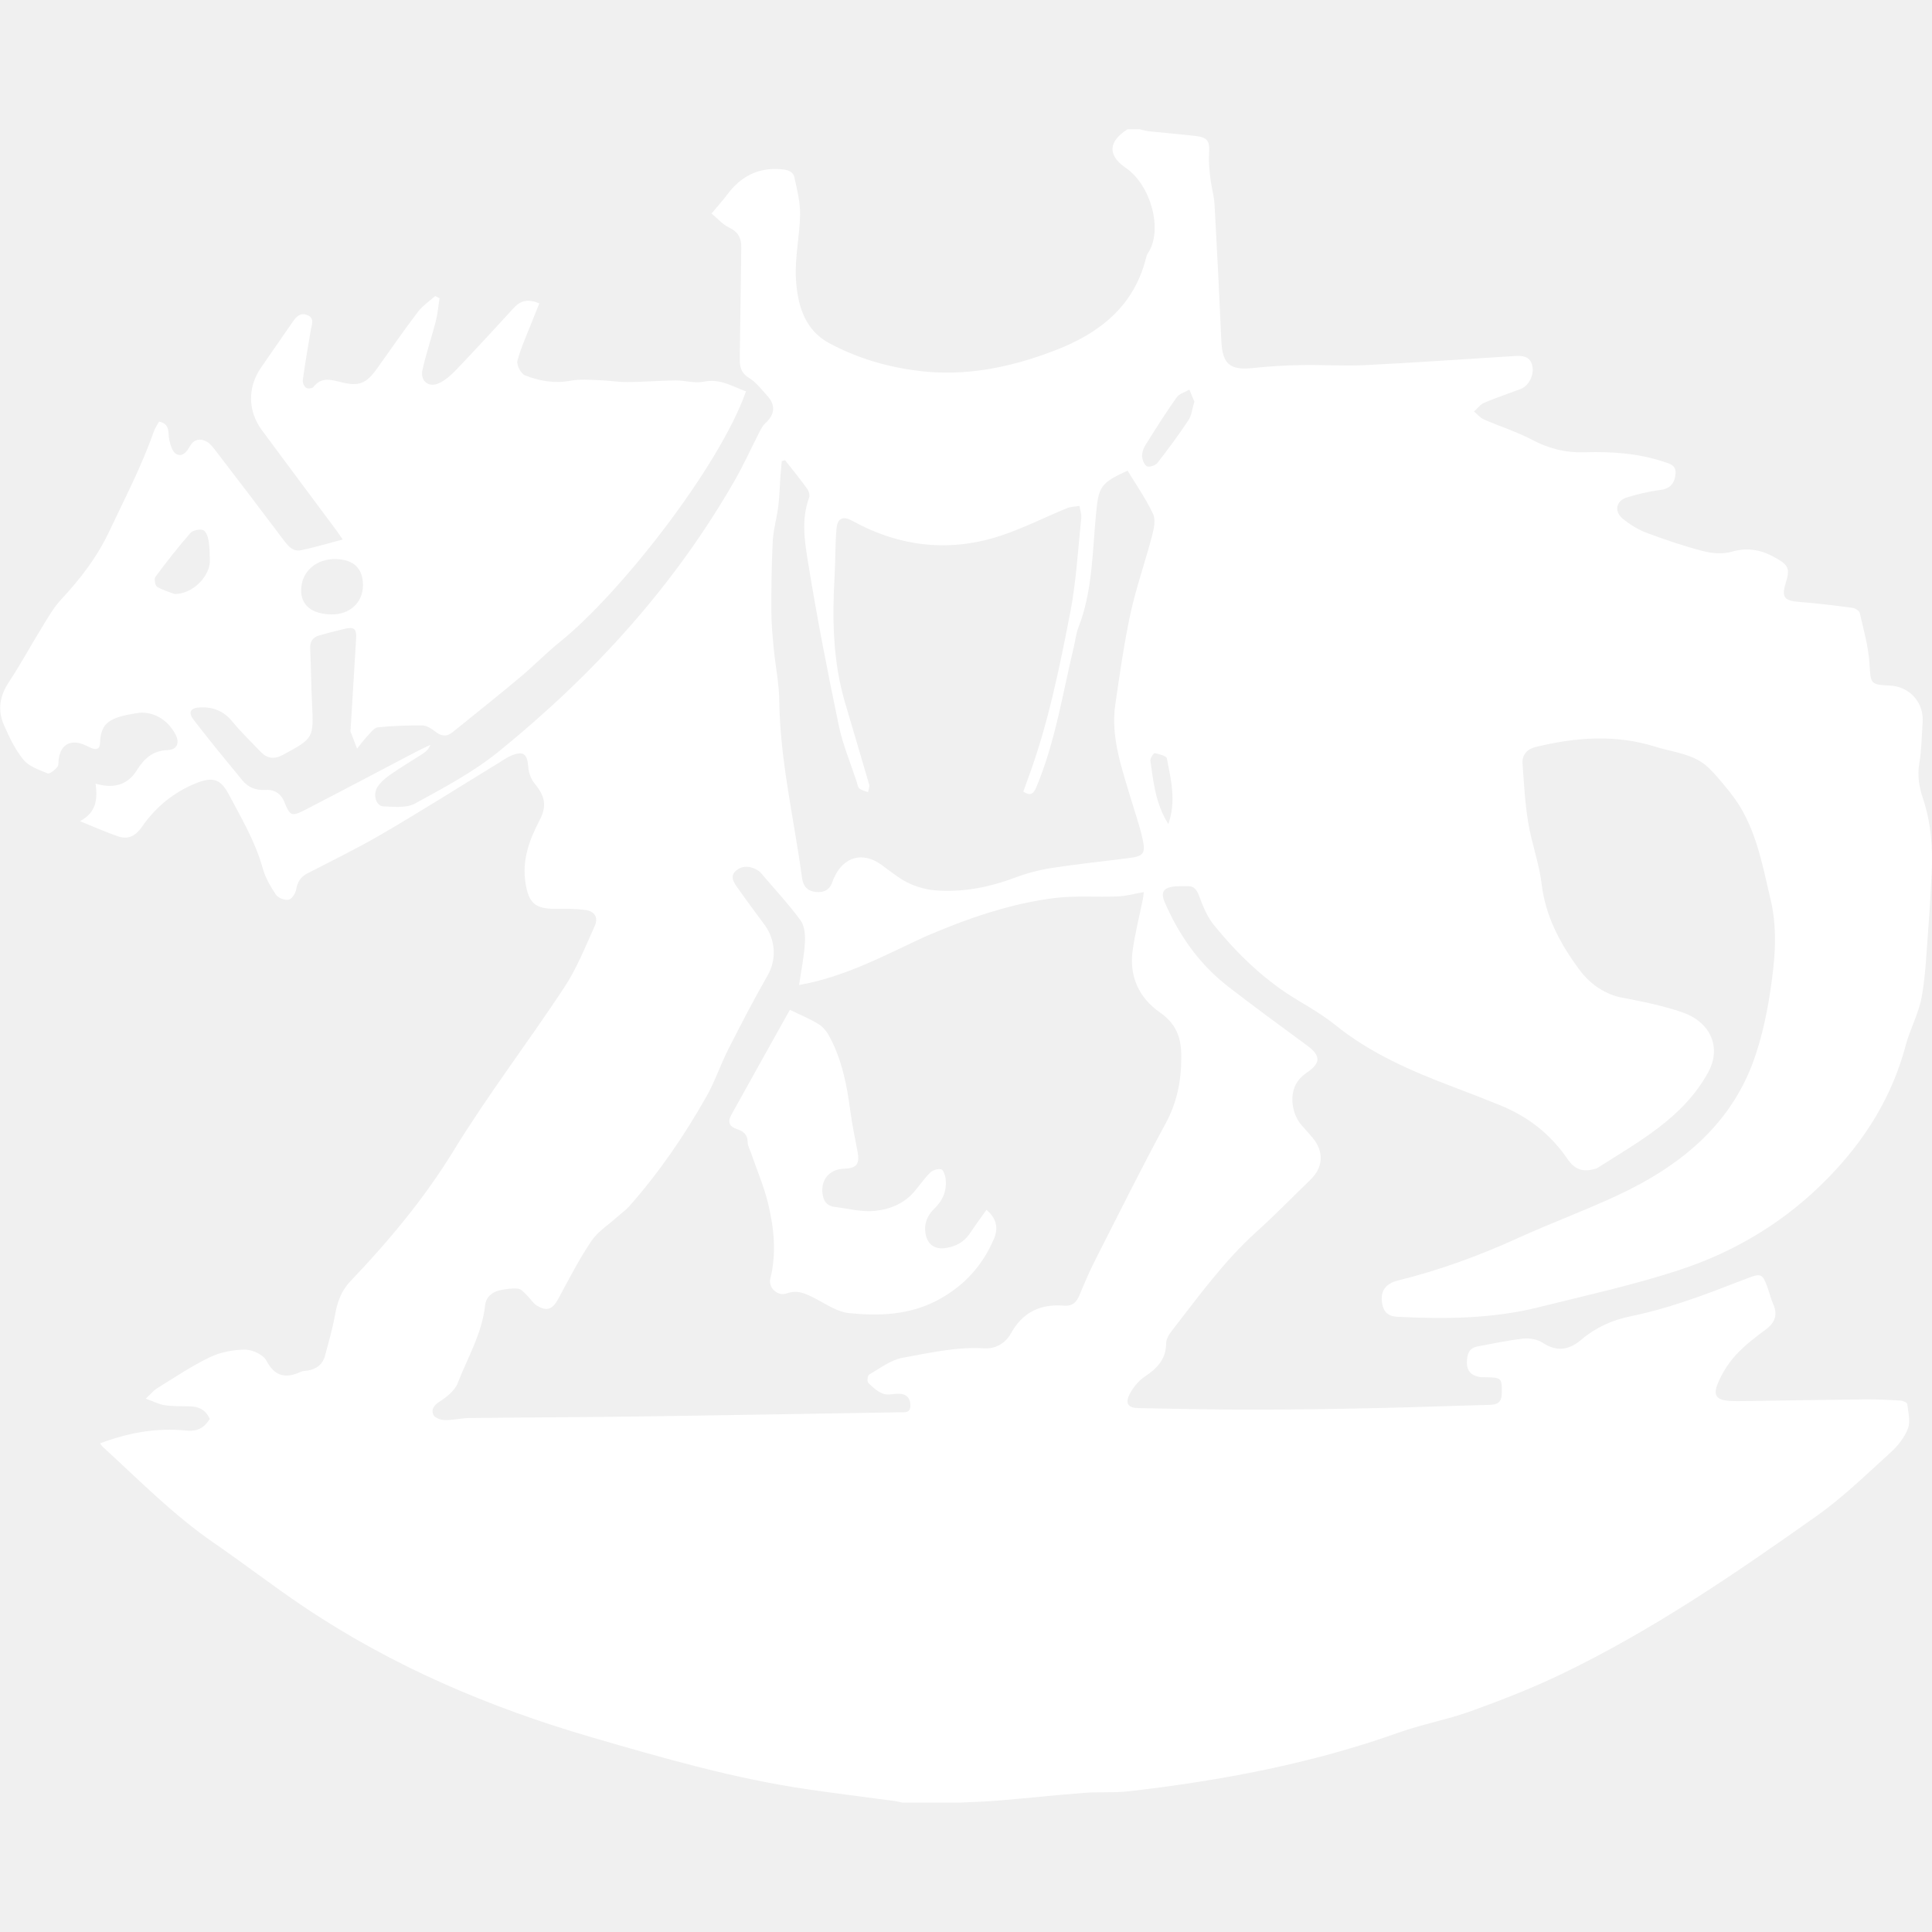
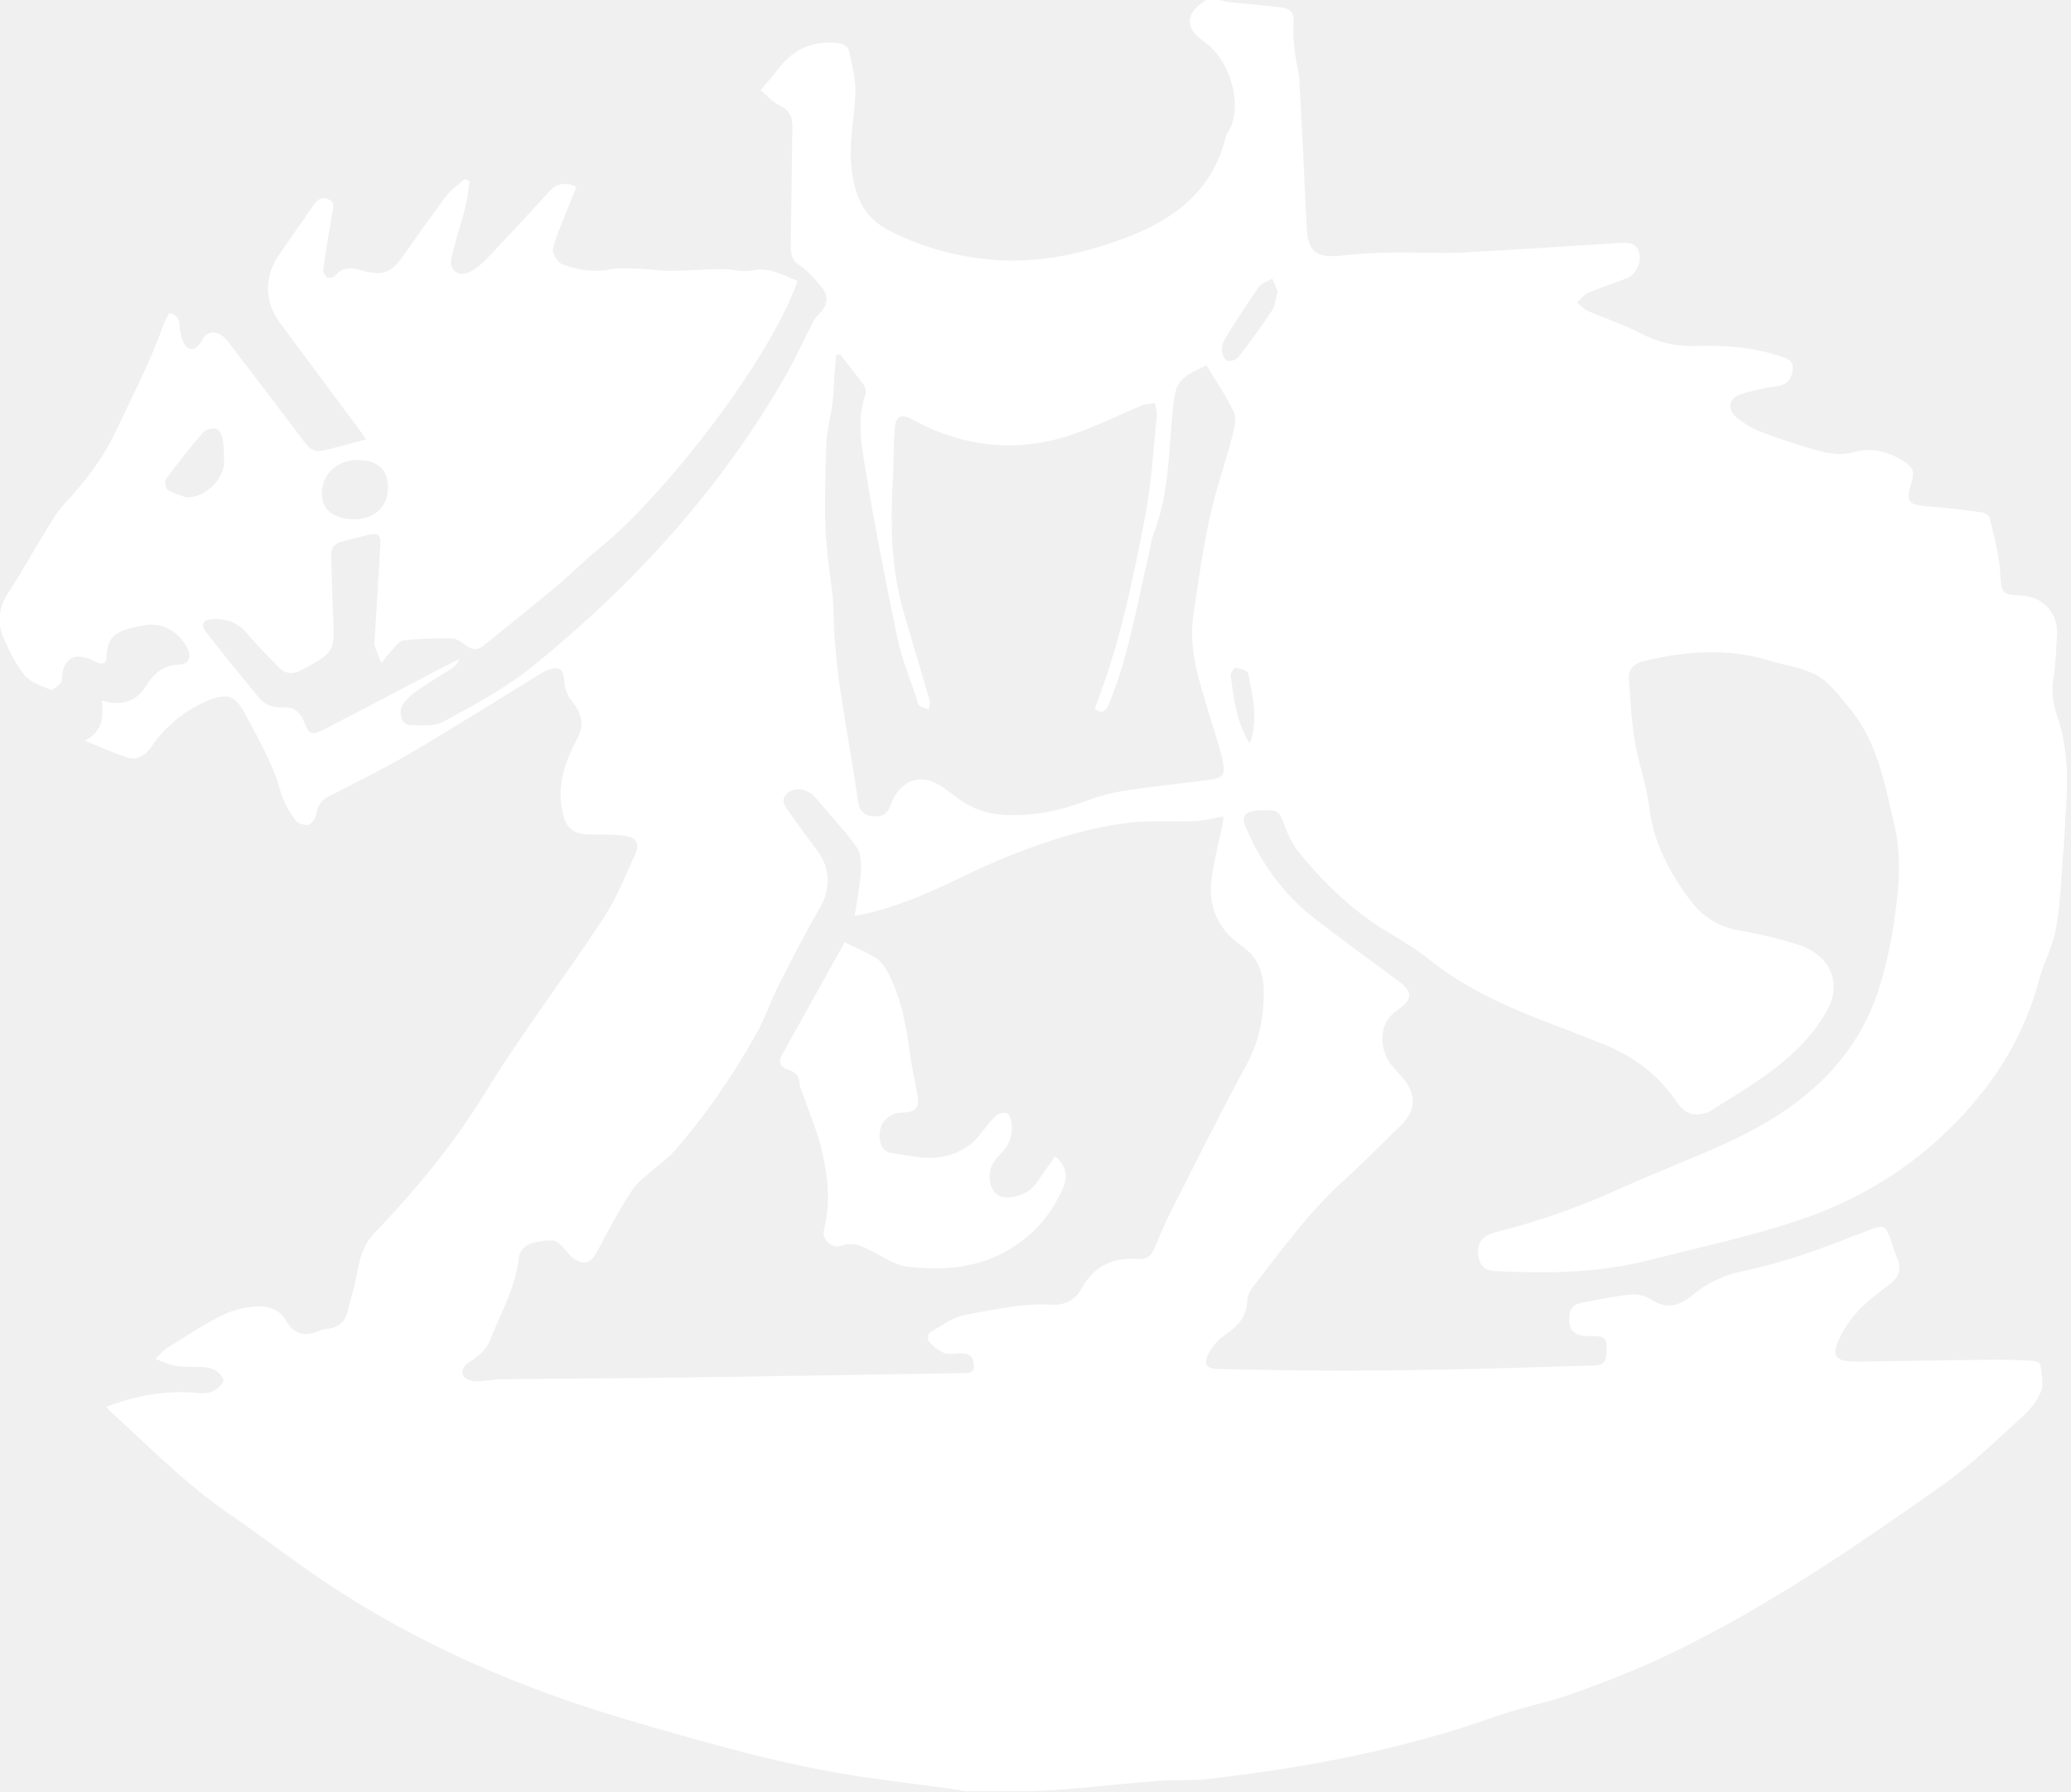
- <svg xmlns="http://www.w3.org/2000/svg" version="1.1" width="32" height="32" viewBox="0 0 32 32">
-   <path fill="#fff" d="M18.671 2.141c0.068 0 0.136 0 0.203 0 0.054 0.011 0.107 0.028 0.161 0.034 0.253 0.027 0.506 0.047 0.758 0.076 0.21 0.024 0.246 0.083 0.233 0.288-0.008 0.133 0.004 0.268 0.020 0.402 0.017 0.151 0.062 0.299 0.071 0.45 0.042 0.75 0.079 1.5 0.112 2.251 0.017 0.39 0.143 0.496 0.532 0.453 0.263-0.028 0.53-0.044 0.794-0.048 0.349-0.007 0.7 0.018 1.048 0.001 0.829-0.041 1.656-0.1 2.485-0.151 0.123-0.007 0.247-0.001 0.288 0.145 0.044 0.16-0.051 0.349-0.192 0.402-0.201 0.076-0.404 0.143-0.602 0.227-0.065 0.028-0.112 0.096-0.168 0.145 0.054 0.044 0.1 0.103 0.161 0.13 0.268 0.117 0.551 0.206 0.809 0.342 0.274 0.144 0.551 0.213 0.859 0.203 0.442-0.013 0.88 0.014 1.305 0.154 0.112 0.037 0.223 0.058 0.203 0.216-0.020 0.157-0.096 0.236-0.26 0.256-0.184 0.023-0.364 0.068-0.542 0.121-0.185 0.056-0.219 0.236-0.065 0.359 0.117 0.093 0.251 0.177 0.391 0.229 0.306 0.114 0.617 0.22 0.932 0.301 0.151 0.040 0.33 0.054 0.477 0.011 0.275-0.081 0.513-0.023 0.744 0.112 0.201 0.116 0.219 0.179 0.15 0.404-0.075 0.24-0.025 0.297 0.229 0.316 0.292 0.023 0.582 0.059 0.873 0.097 0.047 0.006 0.116 0.049 0.124 0.088 0.064 0.28 0.144 0.559 0.161 0.843 0.020 0.323 0.011 0.343 0.335 0.357 0.328 0.013 0.569 0.281 0.545 0.609-0.016 0.229-0.018 0.46-0.056 0.685-0.034 0.203-0.001 0.391 0.062 0.579 0.134 0.402 0.164 0.816 0.143 1.236-0.016 0.309-0.032 0.617-0.056 0.926-0.030 0.376-0.042 0.754-0.109 1.124-0.049 0.273-0.192 0.528-0.264 0.799-0.226 0.85-0.668 1.562-1.281 2.192-0.703 0.723-1.538 1.226-2.481 1.534-0.754 0.247-1.534 0.417-2.305 0.61-0.775 0.195-1.565 0.201-2.355 0.161-0.148-0.007-0.226-0.076-0.251-0.222-0.032-0.198 0.049-0.326 0.267-0.38 0.681-0.169 1.336-0.407 1.974-0.698 0.544-0.247 1.106-0.455 1.648-0.706 1.058-0.493 1.926-1.193 2.302-2.345 0.15-0.456 0.234-0.94 0.288-1.419 0.041-0.366 0.045-0.755-0.038-1.111-0.148-0.626-0.254-1.279-0.678-1.805-0.116-0.143-0.23-0.288-0.363-0.414-0.243-0.229-0.575-0.247-0.874-0.342-0.661-0.208-1.326-0.157-1.988 0.006-0.136 0.034-0.222 0.129-0.212 0.27 0.023 0.325 0.040 0.652 0.093 0.974 0.056 0.345 0.182 0.678 0.223 1.022 0.065 0.544 0.311 0.996 0.626 1.422 0.178 0.241 0.433 0.412 0.709 0.463 0.339 0.064 0.669 0.13 0.997 0.243 0.46 0.158 0.657 0.575 0.424 0.998-0.415 0.754-1.148 1.142-1.836 1.582-0.004 0.003-0.010 0.004-0.016 0.006-0.215 0.068-0.353 0.023-0.48-0.164-0.28-0.408-0.654-0.698-1.11-0.883-0.261-0.106-0.524-0.208-0.788-0.308-0.688-0.261-1.358-0.551-1.939-1.018-0.188-0.151-0.397-0.278-0.604-0.401-0.558-0.329-1.015-0.77-1.418-1.268-0.11-0.137-0.178-0.312-0.241-0.48-0.041-0.106-0.089-0.162-0.203-0.155-0.073 0.004-0.147-0.003-0.22 0.007-0.168 0.023-0.212 0.102-0.145 0.256 0.236 0.549 0.572 1.027 1.045 1.395 0.432 0.336 0.875 0.658 1.316 0.983 0.229 0.168 0.226 0.291-0.006 0.448-0.072 0.048-0.141 0.117-0.181 0.193-0.11 0.209-0.058 0.508 0.1 0.685 0.061 0.068 0.121 0.134 0.178 0.203 0.191 0.23 0.175 0.489-0.037 0.693-0.299 0.289-0.59 0.589-0.899 0.867-0.541 0.489-0.962 1.077-1.405 1.646-0.042 0.055-0.086 0.13-0.086 0.195-0.001 0.265-0.151 0.418-0.356 0.555-0.102 0.068-0.189 0.175-0.246 0.284-0.083 0.16-0.030 0.233 0.15 0.236 0.638 0.011 1.276 0.027 1.915 0.025 0.666 0 1.332-0.011 1.998-0.025 0.633-0.013 1.264-0.038 1.896-0.054 0.126-0.003 0.199-0.038 0.202-0.184 0.006-0.256-0.001-0.271-0.267-0.273-0.040 0-0.081 0-0.119-0.008-0.127-0.028-0.193-0.105-0.192-0.24 0.003-0.128 0.031-0.237 0.181-0.264 0.25-0.045 0.498-0.1 0.75-0.128 0.105-0.011 0.234 0.010 0.321 0.066 0.239 0.158 0.441 0.124 0.647-0.051 0.237-0.201 0.508-0.323 0.816-0.386 0.298-0.061 0.592-0.144 0.88-0.24 0.347-0.114 0.689-0.25 1.031-0.381 0.251-0.097 0.27-0.092 0.361 0.167 0.028 0.079 0.048 0.164 0.082 0.24 0.083 0.182 0.042 0.316-0.121 0.436-0.177 0.13-0.354 0.267-0.501 0.429-0.121 0.134-0.223 0.298-0.292 0.466-0.081 0.196-0.017 0.271 0.192 0.285 0.090 0.006 0.181 0.004 0.271 0.003 0.661-0.010 1.32-0.021 1.981-0.028 0.195-0.001 0.39 0.008 0.585 0.020 0.040 0.003 0.107 0.032 0.11 0.056 0.016 0.137 0.056 0.289 0.011 0.408-0.055 0.147-0.167 0.287-0.285 0.394-0.401 0.363-0.791 0.746-1.231 1.056-1.358 0.962-2.734 1.903-4.241 2.625-0.482 0.23-0.981 0.425-1.484 0.606-0.391 0.141-0.806 0.216-1.199 0.356-1.443 0.514-2.937 0.794-4.454 0.969-0.251 0.030-0.508 0.008-0.761 0.028-0.472 0.037-0.942 0.088-1.412 0.127-0.213 0.018-0.426 0.024-0.64 0.034-0.316 0-0.633 0-0.949 0-0.044-0.008-0.086-0.021-0.131-0.027-0.47-0.064-0.94-0.121-1.409-0.189-1.226-0.177-2.41-0.518-3.598-0.864-1.703-0.496-3.313-1.18-4.787-2.172-0.501-0.337-0.979-0.707-1.476-1.049-0.674-0.463-1.243-1.045-1.843-1.593-0.016-0.014-0.027-0.034-0.044-0.056 0.467-0.177 0.94-0.263 1.43-0.212 0.184 0.018 0.299-0.049 0.387-0.192-0.065-0.155-0.188-0.208-0.34-0.21-0.136-0.003-0.273 0.001-0.405-0.018-0.097-0.014-0.189-0.064-0.315-0.109 0.085-0.079 0.128-0.134 0.184-0.169 0.288-0.178 0.571-0.37 0.874-0.515 0.176-0.086 0.391-0.127 0.587-0.128 0.121 0 0.301 0.083 0.353 0.182 0.143 0.268 0.321 0.299 0.569 0.186 0.035-0.016 0.078-0.016 0.116-0.021 0.147-0.025 0.25-0.105 0.288-0.251 0.059-0.223 0.124-0.445 0.164-0.671 0.038-0.212 0.103-0.4 0.256-0.559 0.635-0.666 1.22-1.365 1.706-2.158 0.571-0.931 1.237-1.8 1.839-2.713 0.205-0.312 0.345-0.668 0.5-1.011 0.065-0.143-0.001-0.246-0.161-0.267s-0.326-0.020-0.49-0.018c-0.332 0.001-0.441-0.093-0.494-0.422-0.062-0.378 0.058-0.712 0.229-1.038 0.129-0.243 0.095-0.405-0.081-0.618-0.059-0.071-0.096-0.178-0.103-0.271-0.017-0.225-0.085-0.275-0.297-0.182-0.062 0.027-0.117 0.068-0.175 0.103-0.65 0.397-1.293 0.805-1.952 1.189-0.404 0.236-0.826 0.441-1.24 0.655-0.11 0.058-0.16 0.143-0.181 0.265-0.011 0.065-0.072 0.157-0.124 0.168-0.064 0.013-0.172-0.027-0.209-0.081-0.090-0.134-0.176-0.281-0.219-0.435-0.121-0.441-0.352-0.829-0.563-1.227-0.138-0.26-0.265-0.298-0.544-0.186-0.367 0.148-0.669 0.395-0.895 0.722-0.102 0.145-0.223 0.215-0.387 0.16-0.201-0.066-0.394-0.155-0.64-0.254 0.28-0.148 0.291-0.371 0.26-0.621 0.291 0.085 0.525 0.028 0.681-0.22 0.121-0.192 0.26-0.326 0.508-0.336 0.165-0.006 0.208-0.123 0.131-0.265-0.136-0.251-0.383-0.39-0.643-0.347-0.439 0.072-0.594 0.152-0.604 0.498-0.003 0.095-0.059 0.114-0.138 0.082-0.047-0.018-0.092-0.044-0.138-0.062-0.217-0.083-0.369 0.003-0.407 0.23-0.008 0.049 0.001 0.114-0.027 0.147-0.040 0.048-0.123 0.116-0.158 0.102-0.143-0.058-0.309-0.114-0.401-0.226-0.137-0.167-0.233-0.371-0.322-0.572-0.11-0.25-0.071-0.487 0.085-0.72 0.193-0.291 0.359-0.6 0.542-0.897 0.097-0.158 0.191-0.325 0.315-0.459 0.322-0.347 0.6-0.703 0.808-1.147 0.254-0.541 0.531-1.068 0.729-1.634 0.021-0.061 0.059-0.116 0.089-0.171 0.193 0.041 0.144 0.185 0.169 0.299 0.020 0.085 0.051 0.202 0.114 0.236 0.109 0.061 0.179-0.041 0.233-0.134 0.062-0.107 0.164-0.126 0.263-0.075 0.062 0.031 0.112 0.095 0.155 0.151 0.378 0.493 0.755 0.986 1.128 1.483 0.075 0.1 0.155 0.198 0.288 0.171 0.226-0.047 0.449-0.114 0.692-0.178-0.059-0.086-0.090-0.133-0.124-0.178-0.404-0.544-0.811-1.086-1.213-1.631-0.236-0.319-0.24-0.709-0.018-1.035 0.175-0.257 0.356-0.51 0.53-0.765 0.059-0.086 0.124-0.152 0.236-0.109 0.13 0.051 0.076 0.152 0.061 0.246-0.047 0.277-0.095 0.555-0.133 0.833-0.006 0.041 0.023 0.102 0.056 0.127 0.024 0.018 0.102 0.010 0.12-0.014 0.133-0.172 0.292-0.121 0.462-0.079 0.295 0.073 0.412 0.023 0.592-0.227 0.223-0.312 0.441-0.628 0.674-0.935 0.078-0.103 0.191-0.178 0.288-0.265 0.024 0.011 0.048 0.024 0.073 0.035-0.020 0.126-0.030 0.254-0.061 0.377-0.069 0.271-0.161 0.538-0.222 0.812-0.041 0.186 0.107 0.299 0.278 0.217 0.109-0.051 0.205-0.14 0.288-0.227 0.319-0.335 0.634-0.675 0.946-1.017 0.114-0.126 0.24-0.154 0.424-0.076-0.042 0.106-0.085 0.206-0.124 0.308-0.083 0.213-0.181 0.424-0.239 0.644-0.017 0.068 0.059 0.215 0.126 0.24 0.241 0.096 0.494 0.138 0.763 0.088 0.151-0.028 0.311-0.013 0.466-0.008 0.157 0.006 0.312 0.032 0.469 0.031 0.264-0.001 0.528-0.024 0.792-0.027 0.157-0.001 0.322 0.052 0.47 0.021 0.271-0.056 0.474 0.078 0.7 0.161-0.445 1.257-2.083 3.344-3.073 4.142-0.229 0.184-0.434 0.395-0.659 0.585-0.371 0.311-0.751 0.613-1.128 0.918-0.099 0.081-0.191 0.066-0.289-0.013-0.059-0.047-0.137-0.097-0.208-0.099-0.247-0.003-0.496 0.006-0.741 0.031-0.059 0.006-0.116 0.083-0.165 0.136-0.065 0.068-0.12 0.144-0.179 0.217-0.035-0.093-0.072-0.186-0.107-0.28-0.006-0.014 0-0.034 0.001-0.051 0.030-0.496 0.059-0.99 0.090-1.486 0.010-0.169-0.030-0.206-0.193-0.167-0.137 0.033-0.274 0.069-0.409 0.106-0.114 0.030-0.164 0.1-0.158 0.223 0.014 0.299 0.014 0.599 0.030 0.898 0.028 0.585 0.030 0.583-0.484 0.861-0.14 0.076-0.258 0.062-0.366-0.051-0.16-0.168-0.328-0.329-0.474-0.507-0.138-0.168-0.311-0.236-0.52-0.23-0.169 0.006-0.216 0.078-0.114 0.21 0.261 0.339 0.532 0.669 0.805 1 0.095 0.114 0.22 0.167 0.376 0.157 0.148-0.010 0.261 0.056 0.319 0.201 0.092 0.23 0.119 0.246 0.343 0.13 0.611-0.315 1.219-0.637 1.827-0.956 0.080-0.042 0.165-0.081 0.247-0.12-0.028 0.072-0.073 0.113-0.123 0.145-0.175 0.114-0.356 0.22-0.527 0.339-0.082 0.056-0.164 0.124-0.22 0.205-0.088 0.127-0.031 0.325 0.093 0.329 0.175 0.007 0.383 0.031 0.524-0.047 0.479-0.263 0.97-0.522 1.392-0.866 1.559-1.265 2.898-2.732 3.902-4.483 0.151-0.263 0.275-0.541 0.414-0.811 0.025-0.049 0.054-0.102 0.093-0.138 0.16-0.145 0.175-0.301 0.033-0.456-0.095-0.104-0.184-0.224-0.301-0.295-0.145-0.088-0.157-0.203-0.154-0.345 0.010-0.604 0.016-1.209 0.025-1.813 0.003-0.158-0.051-0.261-0.202-0.333-0.106-0.051-0.191-0.15-0.291-0.233 0.095-0.114 0.179-0.205 0.253-0.304 0.225-0.305 0.511-0.462 0.901-0.429 0.112 0.010 0.198 0.035 0.22 0.14 0.044 0.202 0.096 0.408 0.093 0.611-0.006 0.354-0.089 0.71-0.069 1.062 0.024 0.421 0.136 0.843 0.548 1.066 0.459 0.247 0.956 0.395 1.477 0.46 0.796 0.1 1.556-0.062 2.286-0.346 0.709-0.275 1.281-0.717 1.483-1.505 0.008-0.032 0.017-0.068 0.035-0.095 0.258-0.383 0.049-1.137-0.37-1.418-0.302-0.21-0.284-0.436 0.035-0.638zM13.235 16.317c0.037-0.254 0.085-0.482 0.097-0.71 0.007-0.121-0.006-0.273-0.073-0.364-0.201-0.273-0.432-0.521-0.651-0.778-0.014-0.017-0.031-0.034-0.049-0.045-0.12-0.075-0.251-0.093-0.363-0.003-0.121 0.099-0.037 0.206 0.028 0.298 0.143 0.203 0.291 0.402 0.439 0.602 0.192 0.26 0.196 0.589 0.051 0.84-0.23 0.4-0.441 0.809-0.65 1.22-0.13 0.256-0.22 0.532-0.361 0.781-0.367 0.65-0.787 1.264-1.282 1.823-0.059 0.066-0.134 0.117-0.201 0.178-0.145 0.131-0.321 0.241-0.426 0.398-0.203 0.302-0.371 0.628-0.544 0.95-0.096 0.179-0.189 0.223-0.363 0.114-0.062-0.040-0.103-0.113-0.158-0.165-0.045-0.044-0.096-0.106-0.148-0.112-0.099-0.010-0.203 0.006-0.302 0.027-0.131 0.028-0.23 0.114-0.244 0.25-0.051 0.465-0.289 0.863-0.453 1.286-0.049 0.127-0.186 0.236-0.308 0.313-0.097 0.062-0.134 0.136-0.095 0.216 0.024 0.048 0.121 0.083 0.188 0.085 0.134 0.003 0.268-0.032 0.402-0.034 0.97-0.011 1.942-0.013 2.912-0.027 1.405-0.020 2.811-0.045 4.216-0.068 0.083-0.001 0.182 0.018 0.182-0.112 0-0.12-0.062-0.192-0.185-0.195-0.090-0.003-0.189 0.028-0.268-0.001-0.092-0.034-0.174-0.109-0.246-0.181-0.021-0.021-0.010-0.121 0.016-0.136 0.179-0.103 0.356-0.241 0.551-0.277 0.446-0.081 0.892-0.186 1.356-0.157 0.179 0.011 0.349-0.081 0.439-0.244 0.195-0.356 0.493-0.496 0.884-0.463 0.133 0.011 0.205-0.055 0.254-0.175 0.083-0.203 0.171-0.405 0.27-0.6 0.38-0.748 0.754-1.501 1.155-2.24 0.193-0.356 0.263-0.717 0.261-1.117-0.001-0.319-0.090-0.541-0.357-0.727-0.342-0.239-0.506-0.593-0.45-1.014 0.038-0.289 0.113-0.575 0.171-0.863 0.008-0.040 0.010-0.082 0.014-0.114-0.152 0.027-0.288 0.065-0.426 0.071-0.353 0.016-0.71-0.016-1.059 0.028-0.599 0.076-1.176 0.253-1.738 0.474-0.188 0.075-0.376 0.151-0.558 0.239-0.613 0.289-1.216 0.599-1.926 0.727zM13.003 7.621c-0.018 0.006-0.037 0.013-0.055 0.018-0.008 0.093-0.017 0.185-0.024 0.278-0.011 0.155-0.013 0.313-0.033 0.467-0.024 0.195-0.082 0.387-0.092 0.583-0.020 0.388-0.024 0.778-0.023 1.166 0.001 0.208 0.021 0.415 0.041 0.623 0.028 0.287 0.088 0.57 0.090 0.857 0.014 0.993 0.246 1.957 0.378 2.934 0.018 0.133 0.093 0.215 0.232 0.227 0.136 0.013 0.23-0.040 0.273-0.174 0.007-0.021 0.016-0.042 0.025-0.062 0.158-0.352 0.477-0.438 0.788-0.212 0.086 0.064 0.172 0.129 0.26 0.191 0.213 0.152 0.45 0.225 0.712 0.236 0.425 0.018 0.827-0.064 1.224-0.212 0.199-0.075 0.408-0.131 0.617-0.164 0.424-0.066 0.85-0.109 1.275-0.164 0.247-0.031 0.288-0.073 0.234-0.315s-0.137-0.476-0.208-0.713c-0.148-0.497-0.322-0.993-0.243-1.524 0.073-0.501 0.144-1.005 0.251-1.501 0.095-0.434 0.244-0.856 0.357-1.286 0.031-0.117 0.062-0.265 0.016-0.363-0.119-0.251-0.28-0.482-0.422-0.716-0.449 0.206-0.48 0.267-0.522 0.713-0.062 0.633-0.055 1.275-0.291 1.882-0.041 0.104-0.051 0.219-0.078 0.329-0.186 0.778-0.308 1.572-0.619 2.317-0.048 0.116-0.1 0.152-0.217 0.076 0.027-0.073 0.052-0.147 0.079-0.219 0.33-0.891 0.518-1.822 0.699-2.749 0.099-0.513 0.127-1.039 0.182-1.56 0.007-0.066-0.018-0.137-0.030-0.205-0.069 0.013-0.144 0.013-0.206 0.038-0.354 0.145-0.698 0.319-1.059 0.443-0.863 0.295-1.699 0.205-2.498-0.234-0.148-0.082-0.244-0.049-0.26 0.124-0.025 0.265-0.017 0.534-0.033 0.801-0.040 0.702-0.028 1.398 0.171 2.079 0.133 0.455 0.27 0.907 0.401 1.361 0.011 0.038-0.010 0.086-0.017 0.13-0.049-0.018-0.104-0.030-0.144-0.061-0.027-0.021-0.031-0.071-0.044-0.109-0.102-0.311-0.23-0.616-0.297-0.933-0.185-0.887-0.359-1.778-0.504-2.672-0.059-0.361-0.124-0.737 0.013-1.104 0.014-0.040-0.004-0.106-0.031-0.144-0.119-0.165-0.247-0.322-0.371-0.48zM5.478 10.177c0.312 0.007 0.531-0.192 0.534-0.482 0.001-0.277-0.151-0.426-0.445-0.435-0.326-0.010-0.573 0.205-0.579 0.507-0.007 0.253 0.172 0.402 0.49 0.409zM2.893 9.839c0.306 0.001 0.594-0.306 0.583-0.565-0.004-0.107-0.003-0.215-0.021-0.319-0.011-0.065-0.045-0.161-0.092-0.175-0.061-0.020-0.169 0.003-0.21 0.049-0.203 0.233-0.395 0.477-0.579 0.726-0.024 0.033-0.004 0.145 0.028 0.165 0.104 0.059 0.224 0.093 0.291 0.119zM19.783 6.655c-0.027-0.065-0.055-0.134-0.083-0.202-0.072 0.042-0.168 0.068-0.212 0.13-0.182 0.257-0.35 0.524-0.517 0.791-0.034 0.054-0.058 0.127-0.054 0.189 0.004 0.058 0.040 0.144 0.083 0.161s0.138-0.016 0.172-0.058c0.179-0.23 0.353-0.466 0.515-0.71 0.051-0.079 0.059-0.186 0.095-0.301zM19.351 13.649c0.136-0.387 0.042-0.739-0.024-1.087-0.008-0.042-0.128-0.073-0.201-0.088-0.017-0.003-0.079 0.086-0.072 0.127 0.051 0.349 0.082 0.705 0.297 1.048z" />
-   <path fill="#fff" d="M13.081 16.725c0.179 0.088 0.342 0.152 0.489 0.246 0.075 0.048 0.136 0.134 0.178 0.216 0.201 0.38 0.28 0.795 0.336 1.216 0.030 0.223 0.076 0.445 0.119 0.666 0.041 0.212-0.013 0.282-0.225 0.289-0.246 0.008-0.391 0.188-0.352 0.431 0.018 0.113 0.078 0.186 0.195 0.201 0.225 0.027 0.452 0.089 0.672 0.066 0.239-0.024 0.476-0.117 0.645-0.313 0.092-0.107 0.172-0.226 0.271-0.323 0.041-0.040 0.126-0.065 0.181-0.052 0.034 0.008 0.065 0.096 0.072 0.151 0.024 0.198-0.044 0.364-0.189 0.503-0.117 0.113-0.172 0.25-0.143 0.414 0.031 0.174 0.152 0.263 0.329 0.236 0.168-0.025 0.309-0.097 0.407-0.246 0.086-0.131 0.182-0.257 0.273-0.387 0.16 0.133 0.205 0.297 0.121 0.487-0.192 0.445-0.498 0.779-0.933 1.010-0.469 0.247-0.967 0.264-1.467 0.213-0.196-0.020-0.383-0.154-0.568-0.247-0.148-0.075-0.282-0.144-0.462-0.079-0.152 0.054-0.308-0.097-0.271-0.244 0.104-0.417 0.062-0.832-0.035-1.238-0.069-0.288-0.188-0.563-0.284-0.844-0.020-0.058-0.055-0.117-0.056-0.175-0.001-0.124-0.065-0.185-0.174-0.219-0.123-0.038-0.165-0.116-0.1-0.232 0.322-0.582 0.647-1.162 0.972-1.744z" />
+ <svg xmlns="http://www.w3.org/2000/svg" version="1.1" width="37" height="32" viewBox="0 0 37 32">
+   <path fill="#fff" d="M21.545 0c0.078 0 0.156 0 0.235 0 0.062 0.013 0.124 0.033 0.186 0.039 0.292 0.031 0.584 0.054 0.875 0.088 0.243 0.028 0.284 0.096 0.269 0.333-0.010 0.153 0.005 0.31 0.023 0.465 0.020 0.174 0.072 0.346 0.081 0.52 0.049 0.866 0.091 1.731 0.129 2.598 0.020 0.45 0.165 0.572 0.614 0.523 0.303-0.033 0.611-0.051 0.916-0.055 0.403-0.008 0.808 0.021 1.209 0.002 0.957-0.047 1.912-0.116 2.869-0.174 0.142-0.008 0.285-0.002 0.333 0.168 0.051 0.184-0.059 0.403-0.222 0.465-0.231 0.088-0.466 0.165-0.694 0.262-0.075 0.033-0.129 0.111-0.194 0.168 0.062 0.051 0.116 0.119 0.186 0.15 0.31 0.135 0.636 0.238 0.934 0.394 0.316 0.166 0.636 0.246 0.991 0.235 0.51-0.015 1.015 0.016 1.506 0.178 0.129 0.042 0.258 0.067 0.235 0.249s-0.111 0.272-0.3 0.295c-0.212 0.026-0.421 0.078-0.626 0.14-0.214 0.065-0.253 0.272-0.075 0.414 0.135 0.108 0.29 0.204 0.451 0.264 0.354 0.132 0.712 0.254 1.076 0.347 0.174 0.046 0.381 0.062 0.551 0.013 0.318-0.093 0.592-0.026 0.859 0.129 0.231 0.134 0.253 0.207 0.173 0.466-0.086 0.277-0.029 0.342 0.264 0.365 0.337 0.026 0.672 0.068 1.007 0.112 0.054 0.007 0.134 0.057 0.143 0.101 0.073 0.323 0.166 0.645 0.186 0.973 0.023 0.373 0.013 0.396 0.386 0.412 0.378 0.015 0.657 0.324 0.629 0.703-0.018 0.264-0.021 0.531-0.065 0.791-0.039 0.235-0.002 0.451 0.072 0.668 0.155 0.465 0.189 0.942 0.165 1.426-0.018 0.357-0.038 0.712-0.065 1.069-0.034 0.434-0.049 0.87-0.126 1.297-0.057 0.315-0.222 0.61-0.305 0.923-0.261 0.981-0.771 1.803-1.478 2.53-0.812 0.835-1.775 1.415-2.864 1.77-0.87 0.285-1.77 0.481-2.66 0.704-0.895 0.225-1.806 0.231-2.719 0.186-0.171-0.008-0.261-0.088-0.29-0.256-0.038-0.228 0.057-0.377 0.308-0.438 0.786-0.196 1.542-0.469 2.279-0.805 0.628-0.285 1.276-0.525 1.902-0.815 1.221-0.569 2.223-1.377 2.657-2.707 0.173-0.526 0.271-1.086 0.333-1.638 0.047-0.422 0.052-0.872-0.044-1.283-0.171-0.722-0.293-1.477-0.782-2.083-0.134-0.165-0.266-0.333-0.419-0.478-0.28-0.264-0.663-0.285-1.009-0.394-0.763-0.24-1.531-0.181-2.295 0.007-0.156 0.039-0.256 0.148-0.244 0.311 0.026 0.375 0.046 0.753 0.108 1.125 0.065 0.398 0.21 0.782 0.258 1.18 0.075 0.628 0.359 1.149 0.722 1.641 0.205 0.279 0.5 0.476 0.818 0.535 0.391 0.073 0.773 0.15 1.151 0.28 0.531 0.183 0.758 0.663 0.489 1.152-0.479 0.87-1.325 1.319-2.119 1.826-0.005 0.003-0.011 0.005-0.018 0.007-0.248 0.078-0.407 0.026-0.554-0.189-0.323-0.471-0.755-0.805-1.281-1.019-0.302-0.122-0.605-0.24-0.91-0.355-0.794-0.302-1.568-0.636-2.238-1.175-0.217-0.174-0.458-0.321-0.698-0.463-0.644-0.38-1.172-0.888-1.637-1.464-0.127-0.158-0.205-0.36-0.279-0.554-0.047-0.122-0.103-0.187-0.235-0.179-0.085 0.005-0.17-0.003-0.254 0.008-0.194 0.026-0.244 0.117-0.168 0.295 0.272 0.634 0.66 1.185 1.206 1.61 0.499 0.388 1.011 0.76 1.519 1.134 0.264 0.194 0.261 0.336-0.007 0.517-0.083 0.055-0.163 0.135-0.209 0.223-0.127 0.241-0.067 0.587 0.116 0.791 0.070 0.078 0.14 0.155 0.205 0.235 0.22 0.266 0.202 0.564-0.042 0.8-0.346 0.334-0.681 0.68-1.038 1.001-0.624 0.564-1.11 1.244-1.622 1.901-0.049 0.064-0.099 0.15-0.099 0.225-0.002 0.306-0.174 0.482-0.411 0.641-0.117 0.078-0.218 0.202-0.284 0.328-0.096 0.184-0.034 0.269 0.173 0.272 0.737 0.013 1.474 0.031 2.21 0.029 0.769 0 1.537-0.013 2.306-0.029 0.73-0.015 1.459-0.044 2.189-0.062 0.145-0.003 0.23-0.044 0.233-0.212 0.007-0.295-0.002-0.313-0.308-0.315-0.046 0-0.093 0-0.137-0.010-0.147-0.033-0.223-0.121-0.222-0.277 0.003-0.148 0.036-0.274 0.209-0.305 0.288-0.052 0.575-0.116 0.866-0.148 0.121-0.013 0.271 0.011 0.37 0.077 0.275 0.183 0.509 0.143 0.747-0.059 0.274-0.231 0.587-0.373 0.942-0.445 0.344-0.070 0.683-0.166 1.015-0.277 0.401-0.132 0.795-0.288 1.19-0.44 0.29-0.112 0.311-0.106 0.417 0.192 0.033 0.091 0.055 0.189 0.095 0.277 0.096 0.21 0.049 0.365-0.14 0.504-0.204 0.15-0.409 0.308-0.579 0.496-0.14 0.155-0.258 0.344-0.337 0.538-0.093 0.227-0.020 0.313 0.222 0.329 0.104 0.007 0.209 0.005 0.313 0.003 0.763-0.011 1.524-0.024 2.287-0.033 0.225-0.002 0.45 0.010 0.675 0.023 0.046 0.003 0.124 0.038 0.127 0.065 0.018 0.158 0.065 0.334 0.013 0.471-0.064 0.17-0.192 0.331-0.329 0.455-0.463 0.419-0.913 0.861-1.421 1.219-1.568 1.11-3.156 2.197-4.895 3.030-0.556 0.266-1.133 0.491-1.713 0.699-0.451 0.163-0.931 0.249-1.384 0.411-1.666 0.593-3.39 0.916-5.141 1.118-0.29 0.034-0.587 0.010-0.879 0.033-0.544 0.042-1.087 0.101-1.63 0.147-0.246 0.021-0.492 0.028-0.738 0.039-0.365 0-0.73 0-1.095 0-0.051-0.010-0.099-0.024-0.152-0.031-0.543-0.073-1.086-0.14-1.627-0.218-1.415-0.204-2.782-0.598-4.153-0.998-1.966-0.572-3.824-1.363-5.526-2.507-0.579-0.39-1.13-0.817-1.703-1.211-0.777-0.535-1.434-1.206-2.127-1.839-0.018-0.016-0.031-0.039-0.051-0.065 0.54-0.204 1.086-0.303 1.651-0.244 0.212 0.021 0.346-0.057 0.447-0.222-0.075-0.179-0.217-0.24-0.393-0.243-0.156-0.003-0.315 0.002-0.468-0.021-0.112-0.016-0.218-0.073-0.364-0.125 0.098-0.091 0.148-0.155 0.212-0.196 0.333-0.205 0.659-0.427 1.009-0.595 0.204-0.099 0.452-0.147 0.678-0.148 0.14 0 0.347 0.096 0.407 0.21 0.165 0.31 0.37 0.346 0.657 0.215 0.041-0.018 0.090-0.018 0.134-0.024 0.17-0.029 0.288-0.121 0.333-0.29 0.068-0.258 0.143-0.513 0.189-0.774 0.044-0.244 0.119-0.461 0.295-0.645 0.734-0.769 1.408-1.576 1.969-2.491 0.659-1.074 1.428-2.078 2.122-3.131 0.236-0.36 0.398-0.771 0.577-1.167 0.075-0.165-0.002-0.284-0.186-0.308-0.186-0.024-0.377-0.023-0.566-0.021-0.383 0.002-0.509-0.108-0.57-0.487-0.072-0.437 0.067-0.822 0.264-1.198 0.148-0.28 0.109-0.468-0.093-0.714-0.068-0.082-0.111-0.205-0.119-0.313-0.020-0.259-0.098-0.318-0.342-0.21-0.072 0.031-0.135 0.078-0.202 0.119-0.75 0.458-1.493 0.929-2.253 1.372-0.466 0.272-0.954 0.509-1.431 0.756-0.127 0.067-0.184 0.165-0.209 0.306-0.013 0.075-0.083 0.181-0.143 0.194-0.073 0.015-0.199-0.031-0.241-0.093-0.104-0.155-0.204-0.324-0.253-0.502-0.14-0.509-0.406-0.957-0.65-1.416-0.16-0.3-0.306-0.344-0.628-0.215-0.424 0.171-0.773 0.456-1.033 0.833-0.117 0.168-0.258 0.248-0.447 0.184-0.231-0.077-0.455-0.179-0.738-0.293 0.323-0.171 0.336-0.429 0.3-0.717 0.336 0.098 0.606 0.033 0.786-0.254 0.14-0.222 0.3-0.377 0.587-0.388 0.191-0.007 0.24-0.142 0.152-0.306-0.156-0.29-0.442-0.45-0.742-0.401-0.507 0.083-0.686 0.176-0.698 0.575-0.003 0.109-0.068 0.132-0.16 0.095-0.054-0.021-0.106-0.051-0.16-0.072-0.251-0.096-0.425 0.003-0.469 0.266-0.010 0.057 0.002 0.132-0.031 0.17-0.046 0.055-0.142 0.134-0.183 0.117-0.165-0.067-0.357-0.132-0.463-0.261-0.158-0.192-0.269-0.429-0.372-0.66-0.127-0.288-0.082-0.562 0.098-0.831 0.223-0.336 0.414-0.693 0.626-1.035 0.112-0.183 0.22-0.375 0.363-0.53 0.372-0.401 0.693-0.812 0.932-1.324 0.293-0.624 0.613-1.232 0.841-1.886 0.024-0.070 0.068-0.134 0.103-0.197 0.223 0.047 0.166 0.214 0.196 0.346 0.023 0.098 0.059 0.233 0.132 0.272 0.126 0.070 0.207-0.047 0.269-0.155 0.072-0.124 0.189-0.145 0.303-0.086 0.072 0.036 0.129 0.109 0.179 0.174 0.437 0.569 0.872 1.138 1.302 1.712 0.086 0.116 0.179 0.228 0.333 0.197 0.261-0.054 0.518-0.132 0.799-0.205-0.068-0.099-0.104-0.153-0.143-0.205-0.466-0.628-0.936-1.253-1.4-1.883-0.272-0.368-0.277-0.818-0.021-1.195 0.202-0.297 0.411-0.588 0.611-0.883 0.068-0.099 0.143-0.176 0.272-0.126 0.15 0.059 0.088 0.176 0.070 0.284-0.054 0.319-0.109 0.641-0.153 0.962-0.007 0.047 0.026 0.117 0.065 0.147 0.028 0.021 0.117 0.011 0.139-0.016 0.153-0.199 0.337-0.14 0.533-0.091 0.341 0.085 0.476 0.026 0.683-0.262 0.258-0.36 0.509-0.725 0.777-1.079 0.090-0.119 0.22-0.205 0.333-0.306 0.028 0.013 0.055 0.028 0.085 0.041-0.023 0.145-0.034 0.293-0.070 0.435-0.080 0.313-0.186 0.621-0.256 0.937-0.047 0.215 0.124 0.346 0.321 0.251 0.126-0.059 0.236-0.161 0.333-0.262 0.368-0.386 0.732-0.779 1.092-1.174 0.132-0.145 0.277-0.178 0.489-0.088-0.049 0.122-0.098 0.238-0.143 0.355-0.096 0.246-0.209 0.489-0.275 0.743-0.020 0.078 0.068 0.248 0.145 0.277 0.279 0.111 0.57 0.16 0.88 0.101 0.174-0.033 0.359-0.015 0.538-0.010 0.181 0.007 0.36 0.037 0.541 0.036 0.305-0.002 0.61-0.028 0.914-0.031 0.181-0.002 0.372 0.060 0.543 0.024 0.313-0.065 0.548 0.090 0.808 0.186-0.513 1.451-2.404 3.86-3.547 4.781-0.264 0.212-0.5 0.456-0.761 0.675-0.429 0.359-0.867 0.707-1.302 1.059-0.114 0.093-0.22 0.077-0.334-0.015-0.068-0.054-0.158-0.112-0.24-0.114-0.285-0.003-0.572 0.007-0.856 0.036-0.068 0.007-0.134 0.096-0.191 0.156-0.075 0.078-0.139 0.166-0.207 0.251-0.041-0.108-0.083-0.215-0.124-0.323-0.007-0.016 0-0.039 0.002-0.059 0.034-0.572 0.068-1.143 0.104-1.715 0.011-0.196-0.034-0.238-0.223-0.192-0.158 0.037-0.316 0.080-0.473 0.122-0.132 0.034-0.189 0.116-0.183 0.258 0.016 0.346 0.016 0.691 0.034 1.037 0.033 0.675 0.034 0.673-0.559 0.994-0.161 0.088-0.298 0.072-0.422-0.059-0.184-0.194-0.378-0.38-0.548-0.585-0.16-0.194-0.359-0.272-0.6-0.266-0.196 0.007-0.249 0.090-0.132 0.243 0.302 0.391 0.615 0.773 0.929 1.154 0.109 0.132 0.254 0.192 0.434 0.181 0.171-0.011 0.302 0.065 0.368 0.231 0.106 0.266 0.137 0.284 0.396 0.15 0.706-0.364 1.407-0.735 2.109-1.104 0.093-0.049 0.191-0.093 0.285-0.139-0.033 0.083-0.085 0.13-0.142 0.168-0.202 0.132-0.411 0.254-0.608 0.391-0.095 0.065-0.189 0.143-0.254 0.236-0.101 0.147-0.036 0.375 0.108 0.38 0.202 0.008 0.442 0.036 0.605-0.054 0.553-0.303 1.12-0.603 1.607-0.999 1.8-1.46 3.345-3.154 4.504-5.175 0.174-0.303 0.318-0.624 0.478-0.936 0.029-0.057 0.062-0.117 0.108-0.16 0.184-0.168 0.202-0.347 0.037-0.527-0.109-0.121-0.212-0.259-0.347-0.341-0.168-0.101-0.181-0.235-0.178-0.398 0.011-0.698 0.018-1.395 0.029-2.093 0.003-0.183-0.059-0.302-0.233-0.385-0.122-0.059-0.22-0.173-0.336-0.269 0.109-0.132 0.207-0.236 0.292-0.35 0.259-0.352 0.59-0.533 1.040-0.496 0.129 0.011 0.228 0.041 0.254 0.161 0.051 0.233 0.111 0.471 0.108 0.706-0.007 0.409-0.103 0.82-0.080 1.226 0.028 0.486 0.156 0.973 0.632 1.231 0.53 0.285 1.103 0.456 1.705 0.531 0.919 0.116 1.796-0.072 2.639-0.399 0.818-0.318 1.478-0.828 1.712-1.738 0.010-0.038 0.020-0.078 0.041-0.109 0.298-0.442 0.057-1.312-0.427-1.637-0.349-0.243-0.328-0.504 0.041-0.737zM15.27 16.363c0.042-0.293 0.098-0.556 0.112-0.82 0.008-0.14-0.007-0.315-0.085-0.421-0.231-0.315-0.499-0.601-0.751-0.898-0.016-0.020-0.036-0.039-0.057-0.052-0.139-0.086-0.29-0.108-0.419-0.003-0.14 0.114-0.042 0.238 0.033 0.344 0.165 0.235 0.336 0.465 0.507 0.694 0.222 0.3 0.227 0.68 0.059 0.97-0.266 0.461-0.509 0.934-0.75 1.408-0.15 0.295-0.254 0.614-0.417 0.901-0.424 0.75-0.908 1.459-1.48 2.104-0.068 0.077-0.155 0.135-0.231 0.205-0.168 0.152-0.37 0.279-0.492 0.46-0.235 0.349-0.429 0.725-0.628 1.097-0.111 0.207-0.218 0.258-0.419 0.132-0.072-0.046-0.119-0.13-0.183-0.191-0.052-0.051-0.111-0.122-0.171-0.129-0.114-0.011-0.235 0.007-0.349 0.031-0.152 0.033-0.266 0.132-0.282 0.288-0.059 0.536-0.334 0.996-0.523 1.485-0.057 0.147-0.215 0.272-0.355 0.362-0.112 0.072-0.155 0.156-0.109 0.249 0.028 0.055 0.14 0.096 0.217 0.098 0.155 0.003 0.31-0.038 0.465-0.039 1.12-0.013 2.241-0.015 3.361-0.031 1.622-0.023 3.245-0.052 4.867-0.078 0.096-0.002 0.21 0.021 0.21-0.129 0-0.139-0.072-0.222-0.214-0.225-0.104-0.003-0.218 0.033-0.31-0.002-0.106-0.039-0.201-0.125-0.284-0.209-0.024-0.024-0.011-0.14 0.018-0.156 0.207-0.119 0.411-0.279 0.636-0.319 0.515-0.093 1.030-0.215 1.565-0.181 0.207 0.013 0.403-0.093 0.507-0.282 0.225-0.411 0.569-0.572 1.020-0.535 0.153 0.013 0.236-0.064 0.293-0.202 0.096-0.235 0.197-0.468 0.311-0.693 0.438-0.864 0.87-1.733 1.333-2.585 0.223-0.411 0.303-0.828 0.302-1.289-0.002-0.368-0.104-0.624-0.412-0.839-0.394-0.275-0.584-0.685-0.52-1.17 0.044-0.334 0.13-0.663 0.197-0.996 0.010-0.046 0.011-0.095 0.016-0.132-0.176 0.031-0.333 0.075-0.492 0.082-0.407 0.018-0.82-0.018-1.223 0.033-0.691 0.088-1.358 0.292-2.007 0.548-0.217 0.086-0.434 0.174-0.644 0.275-0.707 0.334-1.403 0.691-2.223 0.839zM15.002 6.326c-0.021 0.007-0.042 0.015-0.064 0.021-0.010 0.108-0.020 0.214-0.028 0.321-0.013 0.179-0.015 0.362-0.037 0.54-0.028 0.225-0.095 0.447-0.106 0.673-0.023 0.448-0.028 0.898-0.026 1.346 0.002 0.24 0.024 0.479 0.047 0.719 0.033 0.331 0.101 0.659 0.104 0.989 0.016 1.146 0.284 2.259 0.437 3.387 0.021 0.153 0.108 0.248 0.267 0.262 0.156 0.015 0.266-0.046 0.315-0.2 0.008-0.024 0.018-0.049 0.029-0.072 0.183-0.406 0.551-0.505 0.91-0.245 0.099 0.073 0.199 0.148 0.3 0.22 0.246 0.176 0.52 0.259 0.822 0.272 0.491 0.021 0.955-0.073 1.413-0.245 0.23-0.086 0.471-0.152 0.712-0.189 0.489-0.077 0.981-0.126 1.472-0.189 0.285-0.036 0.333-0.085 0.271-0.364s-0.158-0.549-0.24-0.823c-0.171-0.574-0.372-1.146-0.28-1.759 0.085-0.579 0.166-1.161 0.29-1.733 0.109-0.5 0.282-0.988 0.412-1.485 0.036-0.135 0.072-0.306 0.018-0.419-0.137-0.29-0.323-0.556-0.487-0.826-0.518 0.238-0.554 0.308-0.603 0.823-0.072 0.73-0.064 1.472-0.336 2.173-0.047 0.121-0.059 0.253-0.090 0.38-0.215 0.898-0.355 1.814-0.714 2.675-0.055 0.134-0.116 0.176-0.251 0.088 0.031-0.085 0.060-0.17 0.091-0.253 0.381-1.029 0.598-2.103 0.807-3.174 0.114-0.592 0.147-1.2 0.21-1.801 0.008-0.077-0.021-0.158-0.034-0.236-0.080 0.015-0.166 0.015-0.238 0.044-0.409 0.168-0.805 0.368-1.223 0.512-0.996 0.341-1.961 0.236-2.883-0.271-0.171-0.095-0.282-0.057-0.3 0.143-0.029 0.306-0.020 0.616-0.037 0.924-0.046 0.81-0.033 1.614 0.197 2.399 0.153 0.525 0.311 1.046 0.463 1.571 0.013 0.044-0.011 0.099-0.020 0.15-0.057-0.021-0.121-0.034-0.166-0.070-0.031-0.024-0.036-0.082-0.051-0.126-0.117-0.359-0.266-0.711-0.342-1.077-0.214-1.024-0.414-2.052-0.582-3.084-0.068-0.417-0.143-0.851 0.015-1.275 0.016-0.046-0.005-0.122-0.036-0.166-0.137-0.191-0.285-0.372-0.429-0.554zM6.316 9.276c0.36 0.008 0.613-0.222 0.616-0.556 0.002-0.319-0.174-0.492-0.513-0.502-0.377-0.011-0.662 0.236-0.668 0.585-0.008 0.292 0.199 0.465 0.566 0.473zM3.332 8.887c0.354 0.002 0.686-0.354 0.673-0.652-0.005-0.124-0.003-0.248-0.024-0.368-0.013-0.075-0.052-0.186-0.106-0.202-0.070-0.023-0.196 0.003-0.243 0.057-0.235 0.269-0.456 0.551-0.668 0.838-0.028 0.037-0.005 0.168 0.033 0.191 0.121 0.068 0.259 0.108 0.336 0.137zM22.828 5.211c-0.031-0.075-0.064-0.155-0.096-0.233-0.083 0.049-0.194 0.078-0.244 0.15-0.21 0.297-0.404 0.605-0.597 0.913-0.039 0.062-0.067 0.147-0.062 0.218 0.005 0.067 0.046 0.166 0.096 0.186s0.16-0.018 0.199-0.067c0.207-0.266 0.407-0.538 0.595-0.82 0.059-0.091 0.068-0.215 0.109-0.347zM22.329 13.284c0.156-0.447 0.049-0.852-0.028-1.255-0.010-0.049-0.148-0.085-0.231-0.101-0.020-0.003-0.091 0.099-0.083 0.147 0.059 0.403 0.095 0.813 0.342 1.209z" />
+   <path fill="#fff" d="M15.092 16.835c0.207 0.101 0.394 0.176 0.564 0.284 0.086 0.055 0.156 0.155 0.205 0.249 0.231 0.438 0.323 0.918 0.388 1.403 0.034 0.258 0.088 0.513 0.137 0.769 0.047 0.244-0.015 0.326-0.259 0.334-0.284 0.010-0.451 0.217-0.406 0.497 0.021 0.13 0.090 0.215 0.225 0.231 0.259 0.031 0.522 0.103 0.776 0.077 0.275-0.028 0.549-0.135 0.745-0.362 0.106-0.124 0.199-0.261 0.313-0.373 0.047-0.046 0.145-0.075 0.209-0.060 0.039 0.010 0.075 0.111 0.083 0.174 0.028 0.228-0.051 0.421-0.218 0.58-0.135 0.13-0.199 0.288-0.165 0.478 0.036 0.201 0.176 0.303 0.38 0.272 0.194-0.029 0.357-0.112 0.469-0.284 0.099-0.152 0.21-0.297 0.315-0.447 0.184 0.153 0.236 0.342 0.14 0.562-0.222 0.513-0.575 0.9-1.077 1.165-0.541 0.285-1.117 0.305-1.694 0.246-0.227-0.023-0.442-0.178-0.655-0.285-0.171-0.086-0.326-0.166-0.533-0.091-0.176 0.062-0.355-0.112-0.313-0.282 0.121-0.481 0.072-0.96-0.041-1.43-0.080-0.333-0.217-0.65-0.328-0.975-0.023-0.067-0.064-0.135-0.065-0.202-0.002-0.143-0.075-0.214-0.2-0.253-0.142-0.044-0.191-0.134-0.116-0.267 0.372-0.672 0.747-1.341 1.121-2.013z" />
</svg>
